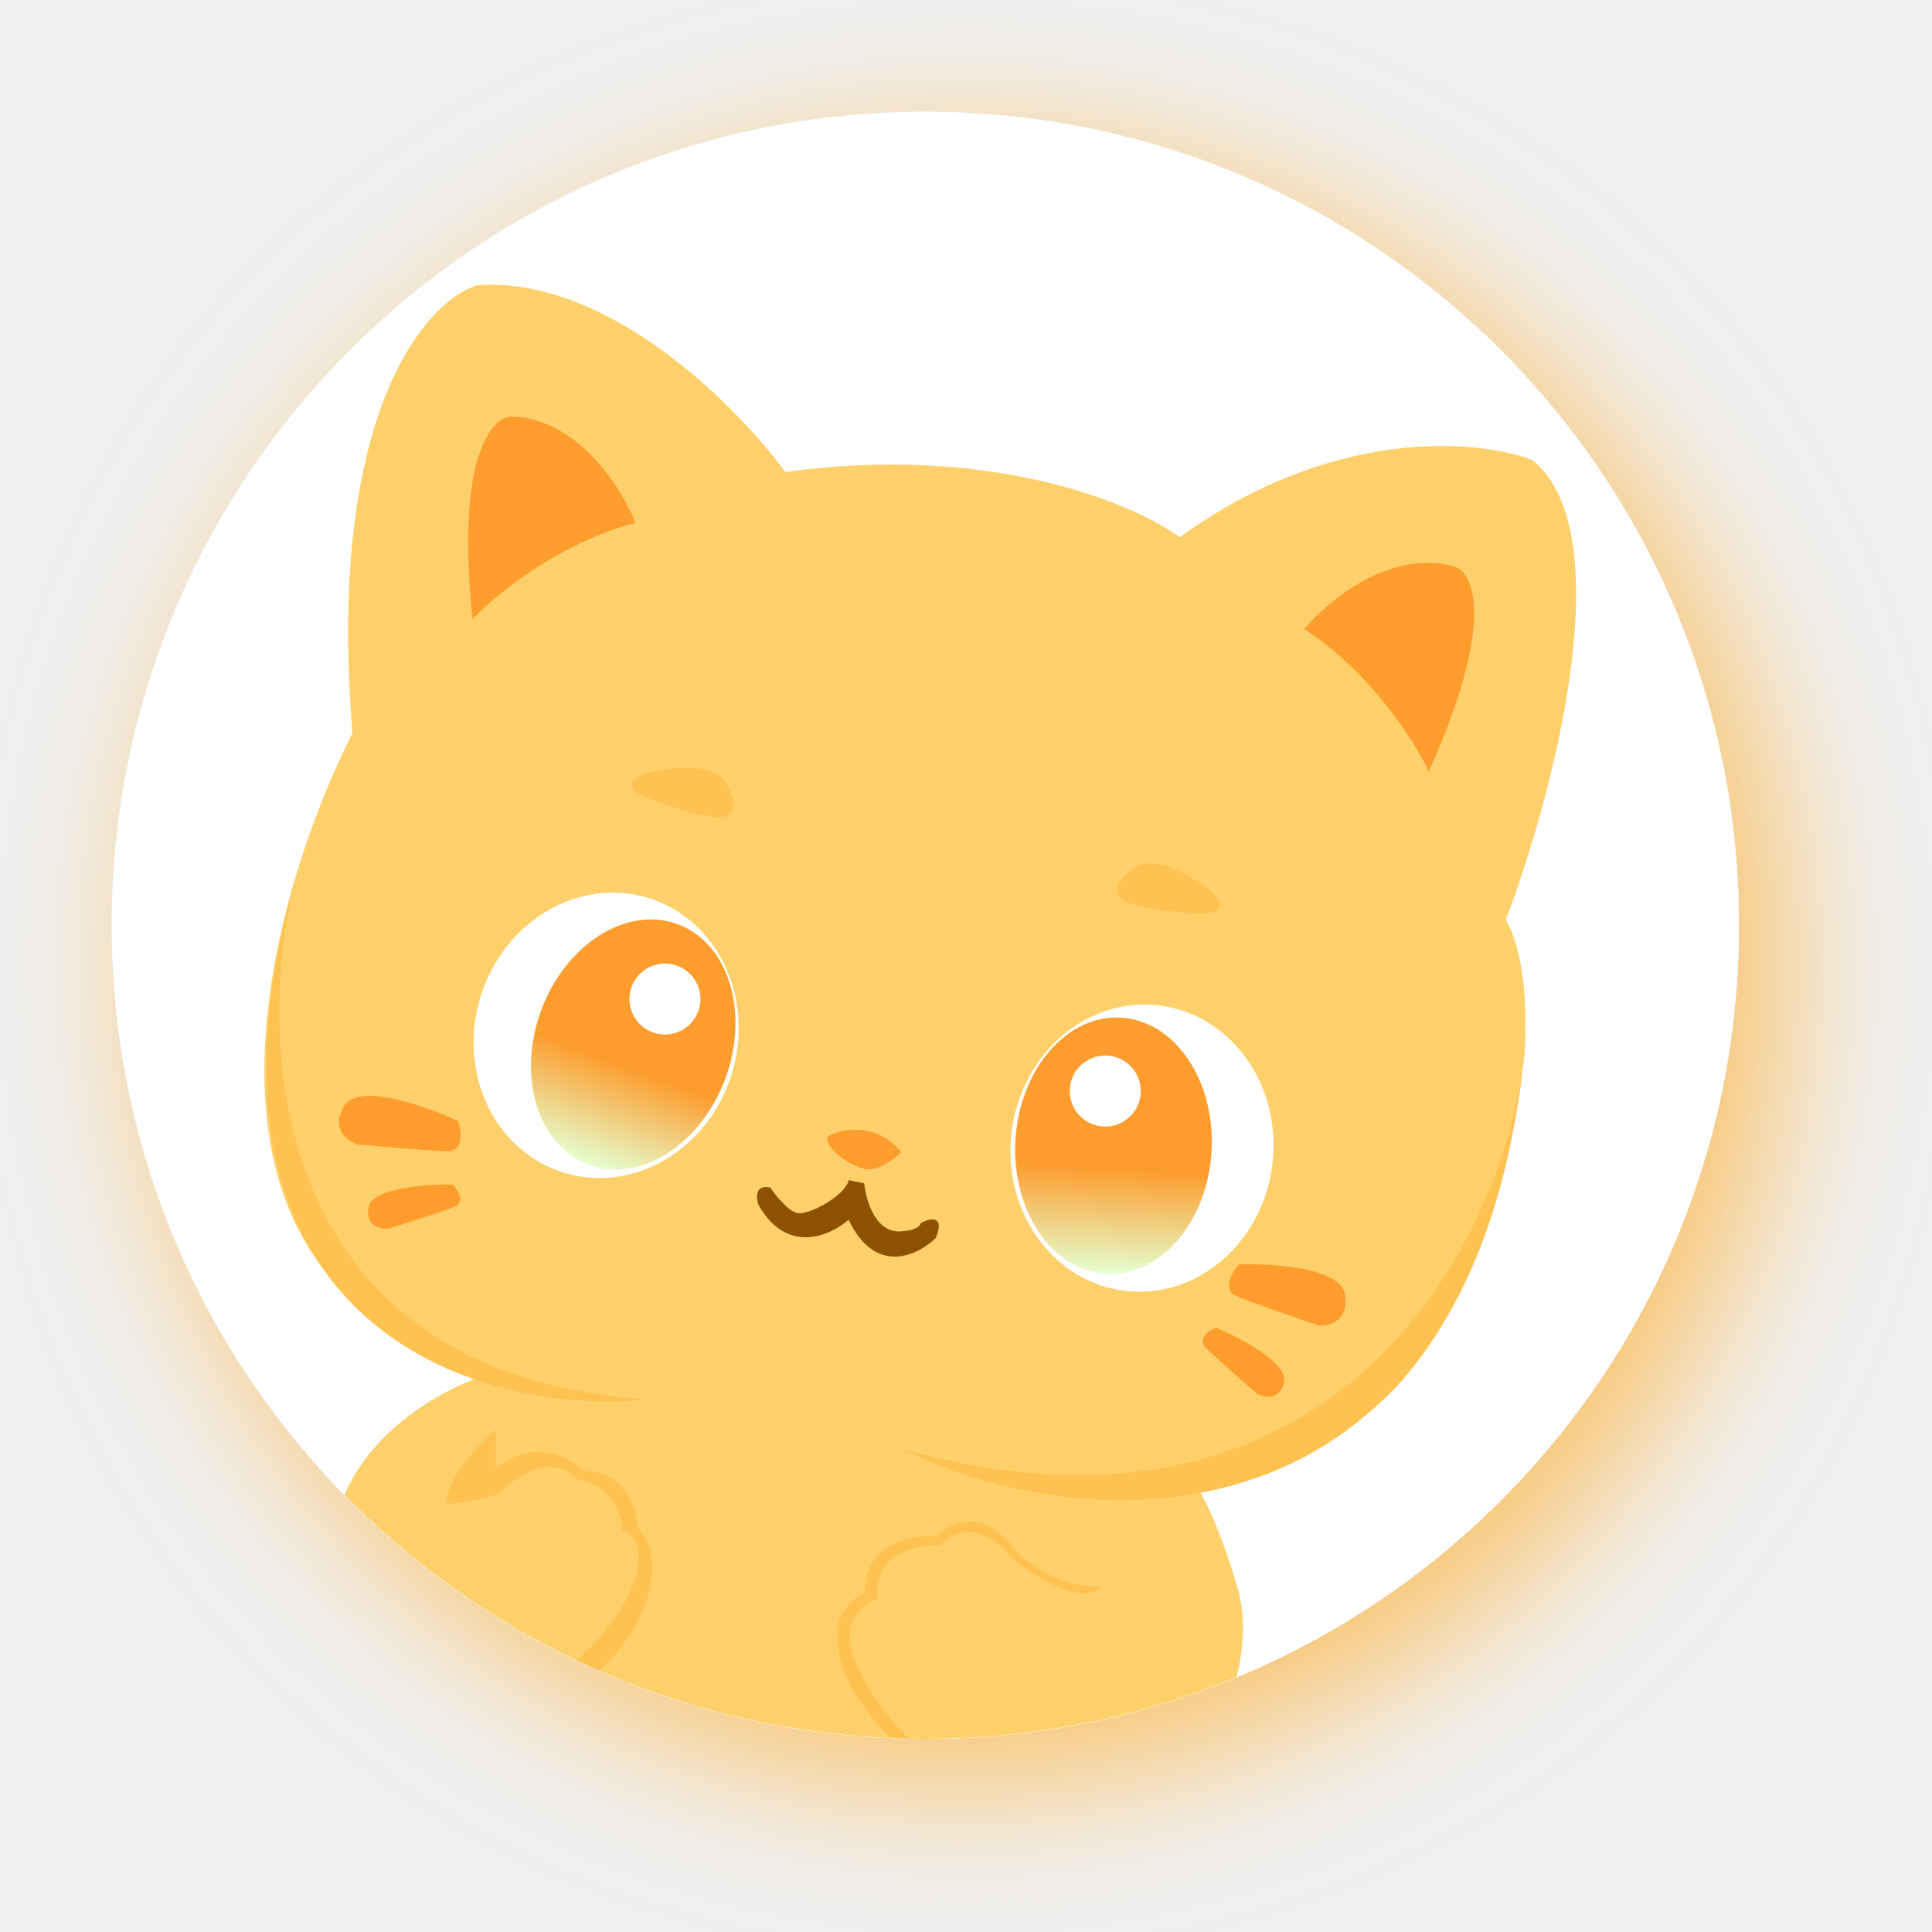
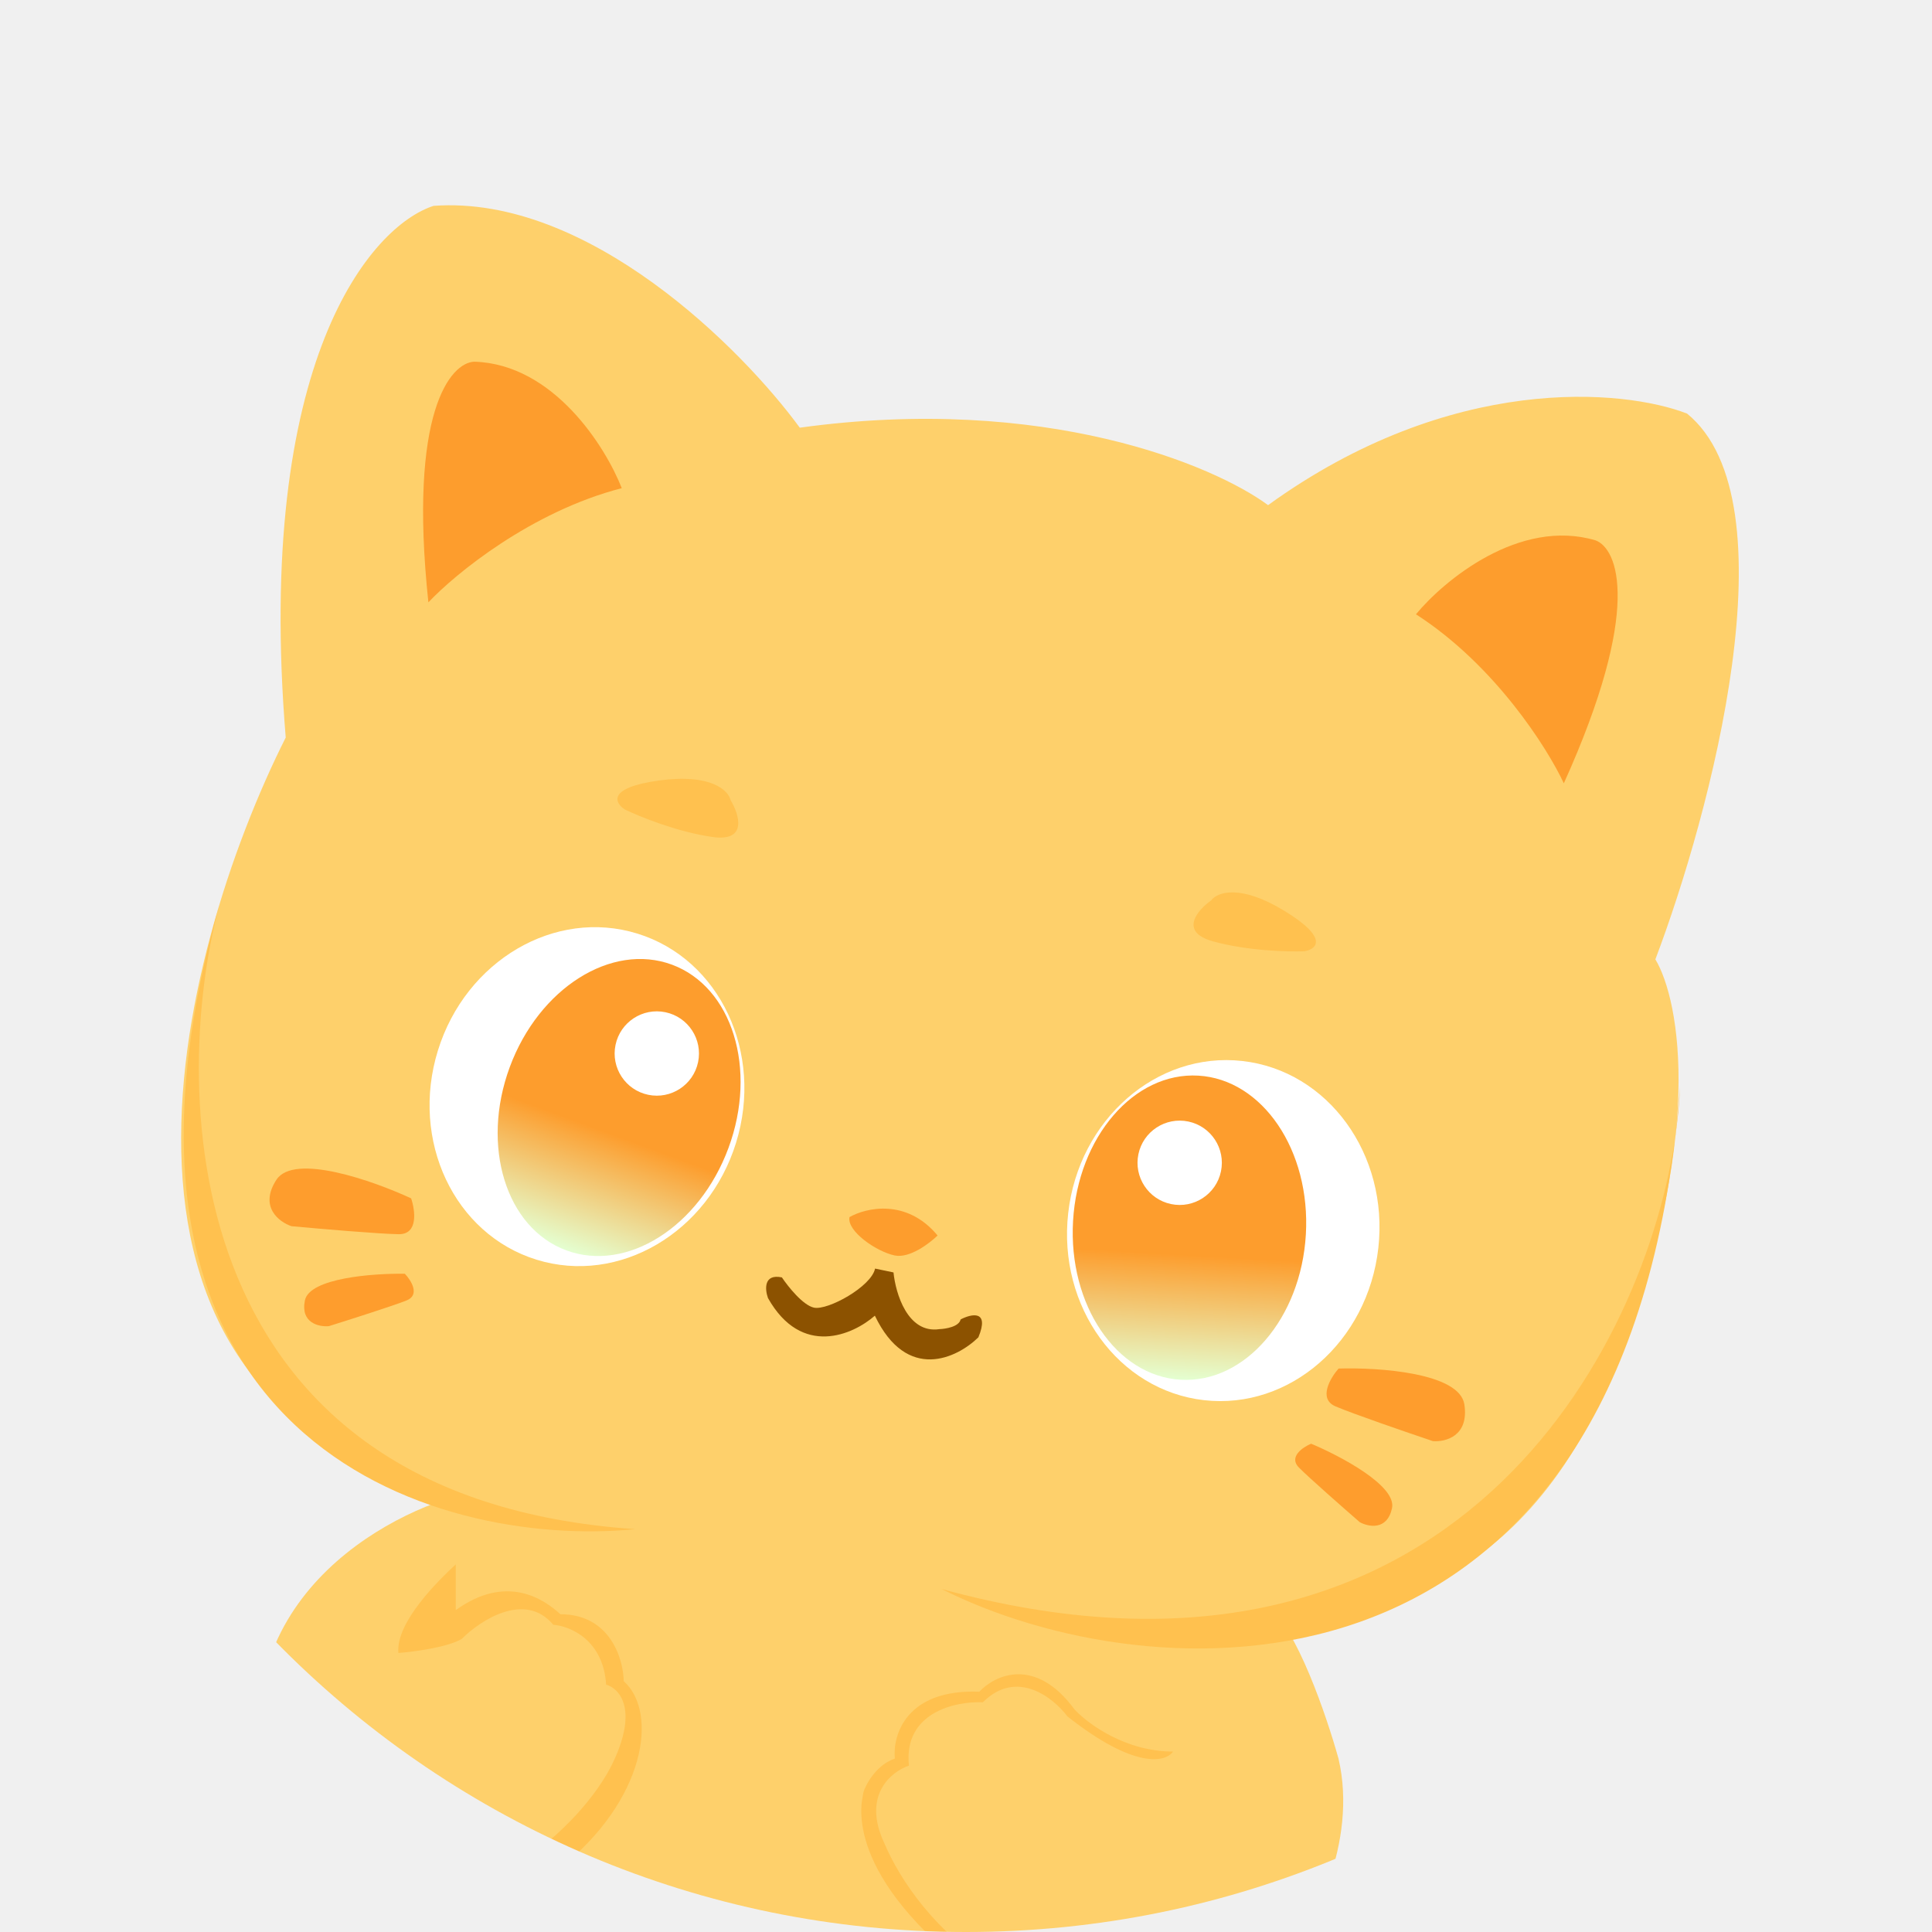
- <svg xmlns="http://www.w3.org/2000/svg" width="190" height="190" viewBox="0 0 190 190" fill="none">
-   <g filter="url(#filter0_d_1147_2009)">
-     <circle cx="91" cy="91" r="80" fill="white" />
-   </g>
-   <mask id="mask0_1147_2009" style="mask-type:alpha" maskUnits="userSpaceOnUse" x="11" y="11" width="160" height="160">
-     <circle cx="91" cy="91" r="80" fill="white" />
+ <svg xmlns="http://www.w3.org/2000/svg" width="160" height="160" viewBox="0 0 160 160" fill="none">
+   <mask id="mask0_1147_2009" style="mask-type:alpha" maskUnits="userSpaceOnUse" x="0" y="0" width="160" height="160">
+     <circle cx="80" cy="80" r="80" fill="white" />
  </mask>
  <g mask="url(#mask0_1147_2009)">
-     <path d="M123.306 181.426C120.507 187.024 115.919 187.646 113.975 187.257L103.478 196.588C104.877 201.487 117.28 201.157 123.306 200.379C148.674 193.381 145.175 170.928 135.844 169.47C126.513 168.012 126.805 174.427 123.306 181.426Z" fill="#FED06B" />
-     <path d="M49.242 134.771C15.884 127.773 25.623 90.06 34.662 72.079C32.096 40.82 41.758 29.701 46.909 28.048C59.739 27.115 72.472 39.907 77.234 46.419C97.529 43.619 111.545 49.529 116.016 52.834C131.179 41.87 145.467 43.211 150.716 45.252C159.58 52.484 152.66 78.397 148.091 90.449C150.132 93.851 152.29 105.437 144.592 124.565C136.894 143.694 122.334 145.56 116.016 144.102C118.349 145.735 120.876 153.141 121.848 156.64C123.481 163.639 119.612 170.831 117.474 173.553C120.39 185.216 116.308 202.42 104.353 206.503C94.788 209.768 85.399 209.418 81.9 208.835C78.867 211.168 75.193 212.14 73.735 212.334C64.871 214.201 59.545 210.002 57.989 207.669C58.087 208.252 57.115 209.535 52.449 210.002C47.784 210.468 44.868 207.863 43.993 206.503C28.83 204.17 27.372 192.506 28.539 186.966C31.571 177.168 38.356 175.691 41.369 176.177C40.436 174.544 40.98 170.637 41.369 168.887C37.17 167.954 34.37 163.444 33.496 161.306C28.364 144.743 41.855 136.715 49.242 134.771Z" fill="#FED06B" />
-     <path d="M143.134 55.749C136.836 53.883 130.596 59.054 128.263 61.873C134.794 66.072 139.149 72.953 140.51 75.869C147.041 61.406 144.981 56.429 143.134 55.749Z" fill="#FD9D2D" />
-     <path d="M50.286 40.954C56.852 41.155 61.159 48.02 62.491 51.427C54.973 53.369 48.682 58.541 46.477 60.884C44.804 45.103 48.319 41.022 50.286 40.954Z" fill="#FD9D2D" />
-     <path d="M111.455 88.958C108.608 88.167 110.175 86.361 111.314 85.557C111.79 84.906 113.669 84.172 117.382 86.441C121.094 88.709 120.026 89.612 119.028 89.779C117.69 89.835 114.302 89.748 111.455 88.958Z" fill="#FFC14F" />
-     <path d="M70.009 80.316C72.934 80.732 72.222 78.45 71.501 77.256C71.325 76.47 69.897 75.044 65.587 75.636C61.277 76.228 61.894 77.482 62.742 78.036C63.945 78.622 67.084 79.9 70.009 80.316Z" fill="#FFC14F" />
-     <path d="M88.646 113.319C86.087 110.23 82.718 111.016 81.353 111.795C81.114 112.942 83.561 114.651 85.096 114.972C86.324 115.229 87.975 113.977 88.646 113.319Z" fill="#FD9D2D" />
-     <path d="M78.415 119.295C77.499 119.104 76.259 117.544 75.753 116.788C74.227 116.469 74.348 117.795 74.6 118.498C77.387 123.451 81.662 121.535 83.452 119.958C86.114 125.509 90.277 123.465 92.026 121.75C92.977 119.451 91.44 119.806 90.553 120.271C90.428 120.869 89.327 121.056 88.793 121.074C86.164 121.461 85.166 118.105 84.996 116.378L83.47 116.059C83.158 117.555 79.559 119.534 78.415 119.295Z" fill="#8C5200" />
-     <ellipse cx="59.611" cy="101.82" rx="12.923" ry="14.134" transform="rotate(17.1902 59.6113 101.82)" fill="white" />
-     <ellipse cx="62.273" cy="102.72" rx="9.656" ry="12.614" transform="rotate(20.2747 62.2735 102.72)" fill="url(#paint0_linear_1147_2009)" />
-     <circle cx="65.394" cy="98.247" r="3.492" transform="rotate(11.8057 65.3938 98.2469)" fill="white" />
-     <ellipse cx="12.923" cy="14.134" rx="12.923" ry="14.134" transform="matrix(-0.993727 -0.111835 -0.111835 0.993727 126.728 100.313)" fill="white" />
-     <ellipse cx="9.656" cy="12.614" rx="9.656" ry="12.614" transform="matrix(-0.998305 -0.0582022 -0.0582022 0.998305 119.88 100.642)" fill="url(#paint1_linear_1147_2009)" />
-     <circle cx="3.492" cy="3.492" r="3.492" transform="matrix(-0.978847 -0.204593 -0.204593 0.978847 112.829 104.594)" fill="white" />
-     <path d="M132.273 127.312C132.67 129.941 130.701 130.431 129.667 130.348C127.58 129.646 123.043 128.088 121.596 127.467C120.148 126.846 121.166 125.123 121.855 124.338C125.163 124.234 131.876 124.682 132.273 127.312Z" fill="#FE9D2D" />
-     <path d="M126.28 135.906C125.874 137.768 124.332 137.452 123.612 137.061C122.298 135.92 119.45 133.419 118.574 132.54C117.698 131.661 118.881 130.855 119.581 130.562C121.983 131.568 126.685 134.044 126.28 135.906Z" fill="#FE9D2D" />
-     <path d="M33.889 108.706C32.436 110.949 34.115 112.202 35.136 112.548C37.415 112.759 42.383 113.187 44.018 113.211C45.653 113.234 45.386 111.242 45.048 110.243C41.934 108.796 35.341 106.463 33.889 108.706Z" fill="#FE9D2D" />
-     <path d="M36.249 118.701C35.875 120.569 37.414 120.897 38.231 120.827C39.892 120.309 43.503 119.158 44.658 118.703C45.813 118.249 45.052 117.037 44.527 116.487C41.924 116.447 36.623 116.832 36.249 118.701Z" fill="#FE9D2D" />
-     <path d="M99.395 153.141C104.994 157.573 107.56 156.931 108.143 156.057C104.178 156.057 101.048 153.724 99.979 152.557C96.713 148.125 93.369 149.739 92.106 151.1C86.041 150.866 84.913 154.696 85.108 156.64C83.358 157.223 82.483 159.264 82.483 159.556C82.483 159.847 80.442 165.679 91.231 174.135C99.862 180.9 109.018 177.926 112.517 175.593C96.188 180.959 86.857 169.859 84.233 163.638C82.367 159.672 84.816 157.709 86.274 157.223C85.807 152.791 90.162 151.877 92.397 151.974C95.197 149.175 98.229 151.586 99.395 153.141Z" fill="#FFC14F" />
-     <path d="M43.993 147.892C43.76 145.326 47.383 141.817 48.744 140.554V144.344C52.943 141.312 56.045 143.421 57.406 144.684C61.525 144.684 62.621 148.378 62.655 150.225C65.571 152.849 64.404 160.139 57.406 165.679C51.808 170.111 44.771 169.275 41.952 168.303C50.116 170.053 59.156 162.471 61.78 156.931C63.88 152.499 62.266 150.808 61.197 150.516C60.964 146.784 58.184 145.656 56.823 145.559C54.49 142.76 50.797 145.17 49.242 146.726C48.075 147.425 45.257 147.795 43.993 147.892Z" fill="#FFC14F" />
-     <path d="M150.132 100.946C150.08 102.346 149.937 103.847 149.698 105.42C143.88 153.751 105.971 151.183 88.984 142.595C129.91 153.796 146.813 124.38 149.698 105.42C149.872 103.975 150.017 102.484 150.132 100.946Z" fill="#FFC14F" />
-     <path d="M29.122 86.075C25.04 101.724 25.825 135.073 63.615 137.639C46.8 139.291 16.758 130.164 29.122 86.075Z" fill="#FFC14F" />
+     <path d="M112.306 170.426C109.507 176.024 104.919 176.646 102.975 176.257L92.478 185.588C93.877 190.487 106.28 190.157 112.306 189.379C137.674 182.381 134.175 159.928 124.844 158.47C115.513 157.012 115.805 163.427 112.306 170.426Z" fill="#FED06B" />
+     <path d="M38.242 123.771C4.884 116.773 14.623 79.06 23.662 61.079C21.096 29.82 30.758 18.701 35.909 17.048C48.739 16.115 61.472 28.907 66.234 35.419C86.529 32.619 100.545 38.529 105.016 41.834C120.179 30.87 134.467 32.211 139.716 34.252C148.58 41.484 141.66 67.397 137.091 79.449C139.132 82.851 141.29 94.437 133.592 113.565C125.894 132.694 111.334 134.56 105.016 133.102C107.349 134.735 109.876 142.141 110.848 145.64C112.481 152.639 108.612 159.831 106.474 162.553C109.39 174.216 105.308 191.42 93.353 195.503C83.788 198.768 74.399 198.418 70.9 197.835C67.867 200.168 64.193 201.14 62.735 201.334C53.871 203.201 48.545 199.002 46.989 196.669C47.087 197.252 46.115 198.535 41.449 199.002C36.784 199.468 33.868 196.863 32.993 195.503C17.83 193.17 16.372 181.506 17.539 175.966C20.571 166.168 27.356 164.691 30.369 165.177C29.436 163.544 29.98 159.637 30.369 157.887C26.17 156.954 23.37 152.444 22.496 150.306C17.364 133.743 30.855 125.715 38.242 123.771Z" fill="#FED06B" />
+     <path d="M132.134 44.749C125.836 42.883 119.596 48.054 117.263 50.873C123.794 55.072 128.149 61.953 129.51 64.869C136.041 50.406 133.981 45.429 132.134 44.749Z" fill="#FD9D2D" />
+     <path d="M39.286 29.954C45.852 30.155 50.159 37.02 51.491 40.427C43.973 42.369 37.682 47.541 35.477 49.884C33.804 34.103 37.319 30.022 39.286 29.954Z" fill="#FD9D2D" />
+     <path d="M100.455 77.958C97.608 77.167 99.175 75.361 100.314 74.557C100.79 73.906 102.669 73.172 106.382 75.441C110.094 77.709 109.026 78.612 108.028 78.779C106.69 78.835 103.302 78.748 100.455 77.958Z" fill="#FFC14F" />
+     <path d="M59.009 69.316C61.934 69.732 61.222 67.45 60.501 66.256C60.325 65.47 58.897 64.044 54.587 64.636C50.277 65.228 50.894 66.482 51.742 67.036C52.945 67.622 56.084 68.9 59.009 69.316Z" fill="#FFC14F" />
+     <path d="M77.646 102.319C75.087 99.23 71.718 100.016 70.353 100.795C70.114 101.942 72.561 103.651 74.096 103.972C75.324 104.229 76.975 102.977 77.646 102.319Z" fill="#FD9D2D" />
+     <path d="M67.415 108.295C66.499 108.104 65.259 106.544 64.753 105.788C63.227 105.469 63.348 106.795 63.6 107.498C66.387 112.451 70.662 110.535 72.452 108.958C75.114 114.509 79.277 112.465 81.026 110.75C81.977 108.451 80.44 108.806 79.553 109.271C79.428 109.869 78.327 110.056 77.793 110.074C75.164 110.461 74.166 107.105 73.996 105.378L72.47 105.059C72.158 106.555 68.559 108.534 67.415 108.295Z" fill="#8C5200" />
+     <ellipse cx="48.611" cy="90.82" rx="12.923" ry="14.134" transform="rotate(17.1902 48.6113 90.8198)" fill="white" />
+     <ellipse cx="51.273" cy="91.72" rx="9.656" ry="12.614" transform="rotate(20.2747 51.2735 91.7199)" fill="url(#paint0_linear_1147_2009)" />
+     <circle cx="54.394" cy="87.247" r="3.492" transform="rotate(11.8057 54.3938 87.2469)" fill="white" />
+     <ellipse cx="12.923" cy="14.134" rx="12.923" ry="14.134" transform="matrix(-0.993727 -0.111835 -0.111835 0.993727 115.728 89.313)" fill="white" />
+     <ellipse cx="9.656" cy="12.614" rx="9.656" ry="12.614" transform="matrix(-0.998305 -0.0582022 -0.0582022 0.998305 108.88 89.6416)" fill="url(#paint1_linear_1147_2009)" />
+     <circle cx="3.492" cy="3.492" r="3.492" transform="matrix(-0.978847 -0.204593 -0.204593 0.978847 101.829 93.5938)" fill="white" />
+     <path d="M121.273 116.312C121.67 118.941 119.701 119.431 118.667 119.348C116.58 118.646 112.043 117.088 110.596 116.467C109.148 115.846 110.166 114.123 110.855 113.338C114.163 113.234 120.876 113.682 121.273 116.312Z" fill="#FE9D2D" />
+     <path d="M115.28 124.906C114.874 126.768 113.332 126.452 112.612 126.061C111.298 124.92 108.45 122.419 107.574 121.54C106.698 120.661 107.881 119.855 108.581 119.562C110.983 120.568 115.685 123.044 115.28 124.906Z" fill="#FE9D2D" />
+     <path d="M22.889 97.706C21.436 99.949 23.115 101.202 24.136 101.548C26.415 101.759 31.383 102.187 33.018 102.211C34.653 102.234 34.386 100.242 34.048 99.243C30.933 97.796 24.341 95.463 22.889 97.706Z" fill="#FE9D2D" />
+     <path d="M25.249 107.701C24.875 109.569 26.414 109.897 27.231 109.827C28.892 109.309 32.503 108.158 33.658 107.703C34.813 107.249 34.052 106.037 33.527 105.487C30.924 105.447 25.623 105.832 25.249 107.701Z" fill="#FE9D2D" />
+     <path d="M88.395 142.141C93.994 146.573 96.56 145.931 97.143 145.057C93.177 145.057 90.048 142.724 88.979 141.557C85.713 137.125 82.369 138.739 81.106 140.1C75.041 139.866 73.913 143.696 74.108 145.64C72.358 146.223 71.483 148.264 71.483 148.556C71.483 148.847 69.442 154.679 80.231 163.135C88.862 169.9 98.018 166.926 101.517 164.593C85.188 169.959 75.857 158.859 73.233 152.638C71.367 148.672 73.816 146.709 75.274 146.223C74.807 141.791 79.162 140.877 81.397 140.974C84.197 138.175 87.229 140.586 88.395 142.141Z" fill="#FFC14F" />
+     <path d="M32.993 136.892C32.76 134.326 36.383 130.817 37.744 129.554V133.344C41.943 130.312 45.045 132.421 46.406 133.684C50.525 133.684 51.621 137.378 51.655 139.225C54.571 141.849 53.404 149.139 46.406 154.679C40.808 159.111 33.771 158.275 30.952 157.303C39.116 159.053 48.156 151.471 50.78 145.931C52.88 141.499 51.266 139.808 50.197 139.516C49.964 135.784 47.184 134.656 45.823 134.559C43.49 131.76 39.797 134.17 38.242 135.726C37.075 136.425 34.257 136.795 32.993 136.892Z" fill="#FFC14F" />
+     <path d="M139.132 89.946C139.08 91.346 138.937 92.847 138.698 94.42C132.88 142.751 94.971 140.183 77.984 131.595C118.91 142.796 135.813 113.38 138.698 94.42C138.872 92.975 139.017 91.484 139.132 89.946Z" fill="#FFC14F" />
+     <path d="M18.122 75.075C14.04 90.724 14.825 124.073 52.615 126.639C35.8 128.291 5.758 119.164 18.122 75.075Z" fill="#FFC14F" />
  </g>
  <defs>
-     <filter id="filter0_d_1147_2009" x="0" y="0" width="190" height="190" filterUnits="userSpaceOnUse" color-interpolation-filters="sRGB">
-       <feFlood flood-opacity="0" result="BackgroundImageFix" />
-       <feColorMatrix in="SourceAlpha" type="matrix" values="0 0 0 0 0 0 0 0 0 0 0 0 0 0 0 0 0 0 127 0" result="hardAlpha" />
-       <feOffset dx="4" dy="4" />
-       <feGaussianBlur stdDeviation="7.5" />
-       <feComposite in2="hardAlpha" operator="out" />
-       <feColorMatrix type="matrix" values="0 0 0 0 1 0 0 0 0 0.675 0 0 0 0 0.153 0 0 0 0.7 0" />
-       <feBlend mode="normal" in2="BackgroundImageFix" result="effect1_dropShadow_1147_2009" />
-       <feBlend mode="normal" in="SourceGraphic" in2="effect1_dropShadow_1147_2009" result="shape" />
-     </filter>
-     <linearGradient id="paint0_linear_1147_2009" x1="62.273" y1="90.106" x2="62.273" y2="115.334" gradientUnits="userSpaceOnUse">
+     <linearGradient id="paint0_linear_1147_2009" x1="51.273" y1="79.106" x2="51.273" y2="104.334" gradientUnits="userSpaceOnUse">
      <stop offset="0.59" stop-color="#FD9D2D" />
      <stop offset="1" stop-color="#E4FFD1" />
    </linearGradient>
    <linearGradient id="paint1_linear_1147_2009" x1="9.656" y1="0" x2="9.656" y2="25.229" gradientUnits="userSpaceOnUse">
      <stop offset="0.59" stop-color="#FD9D2D" />
      <stop offset="1" stop-color="#E4FFD1" />
    </linearGradient>
  </defs>
</svg>
